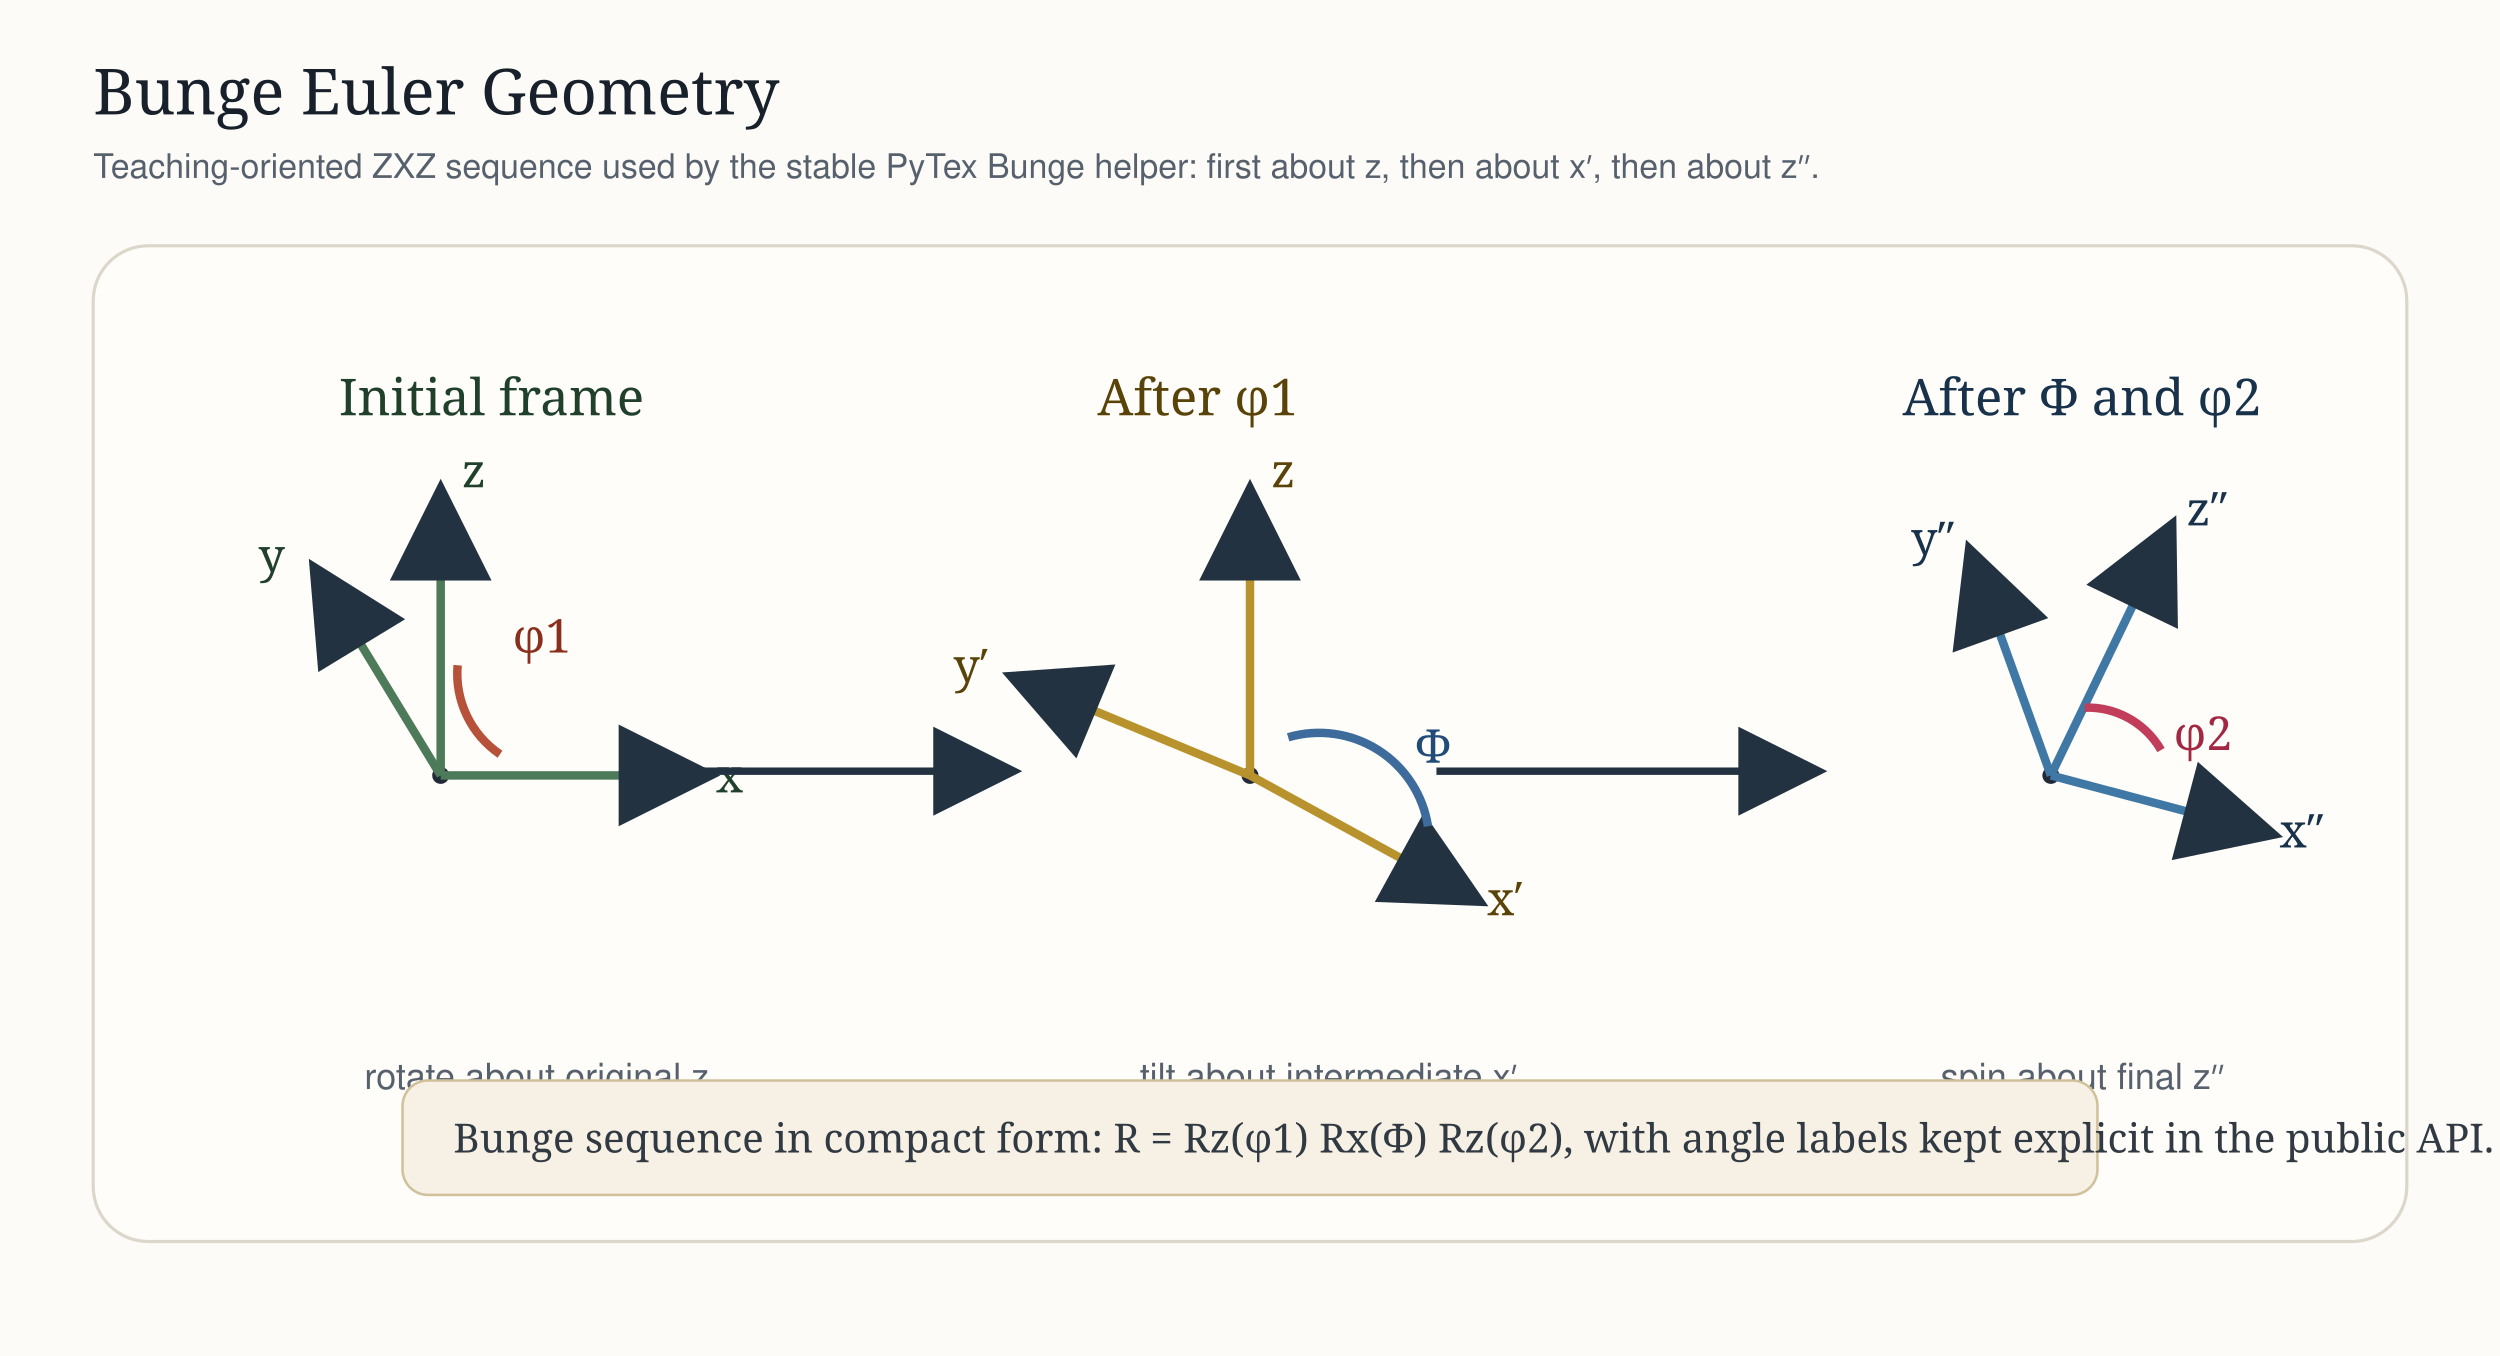
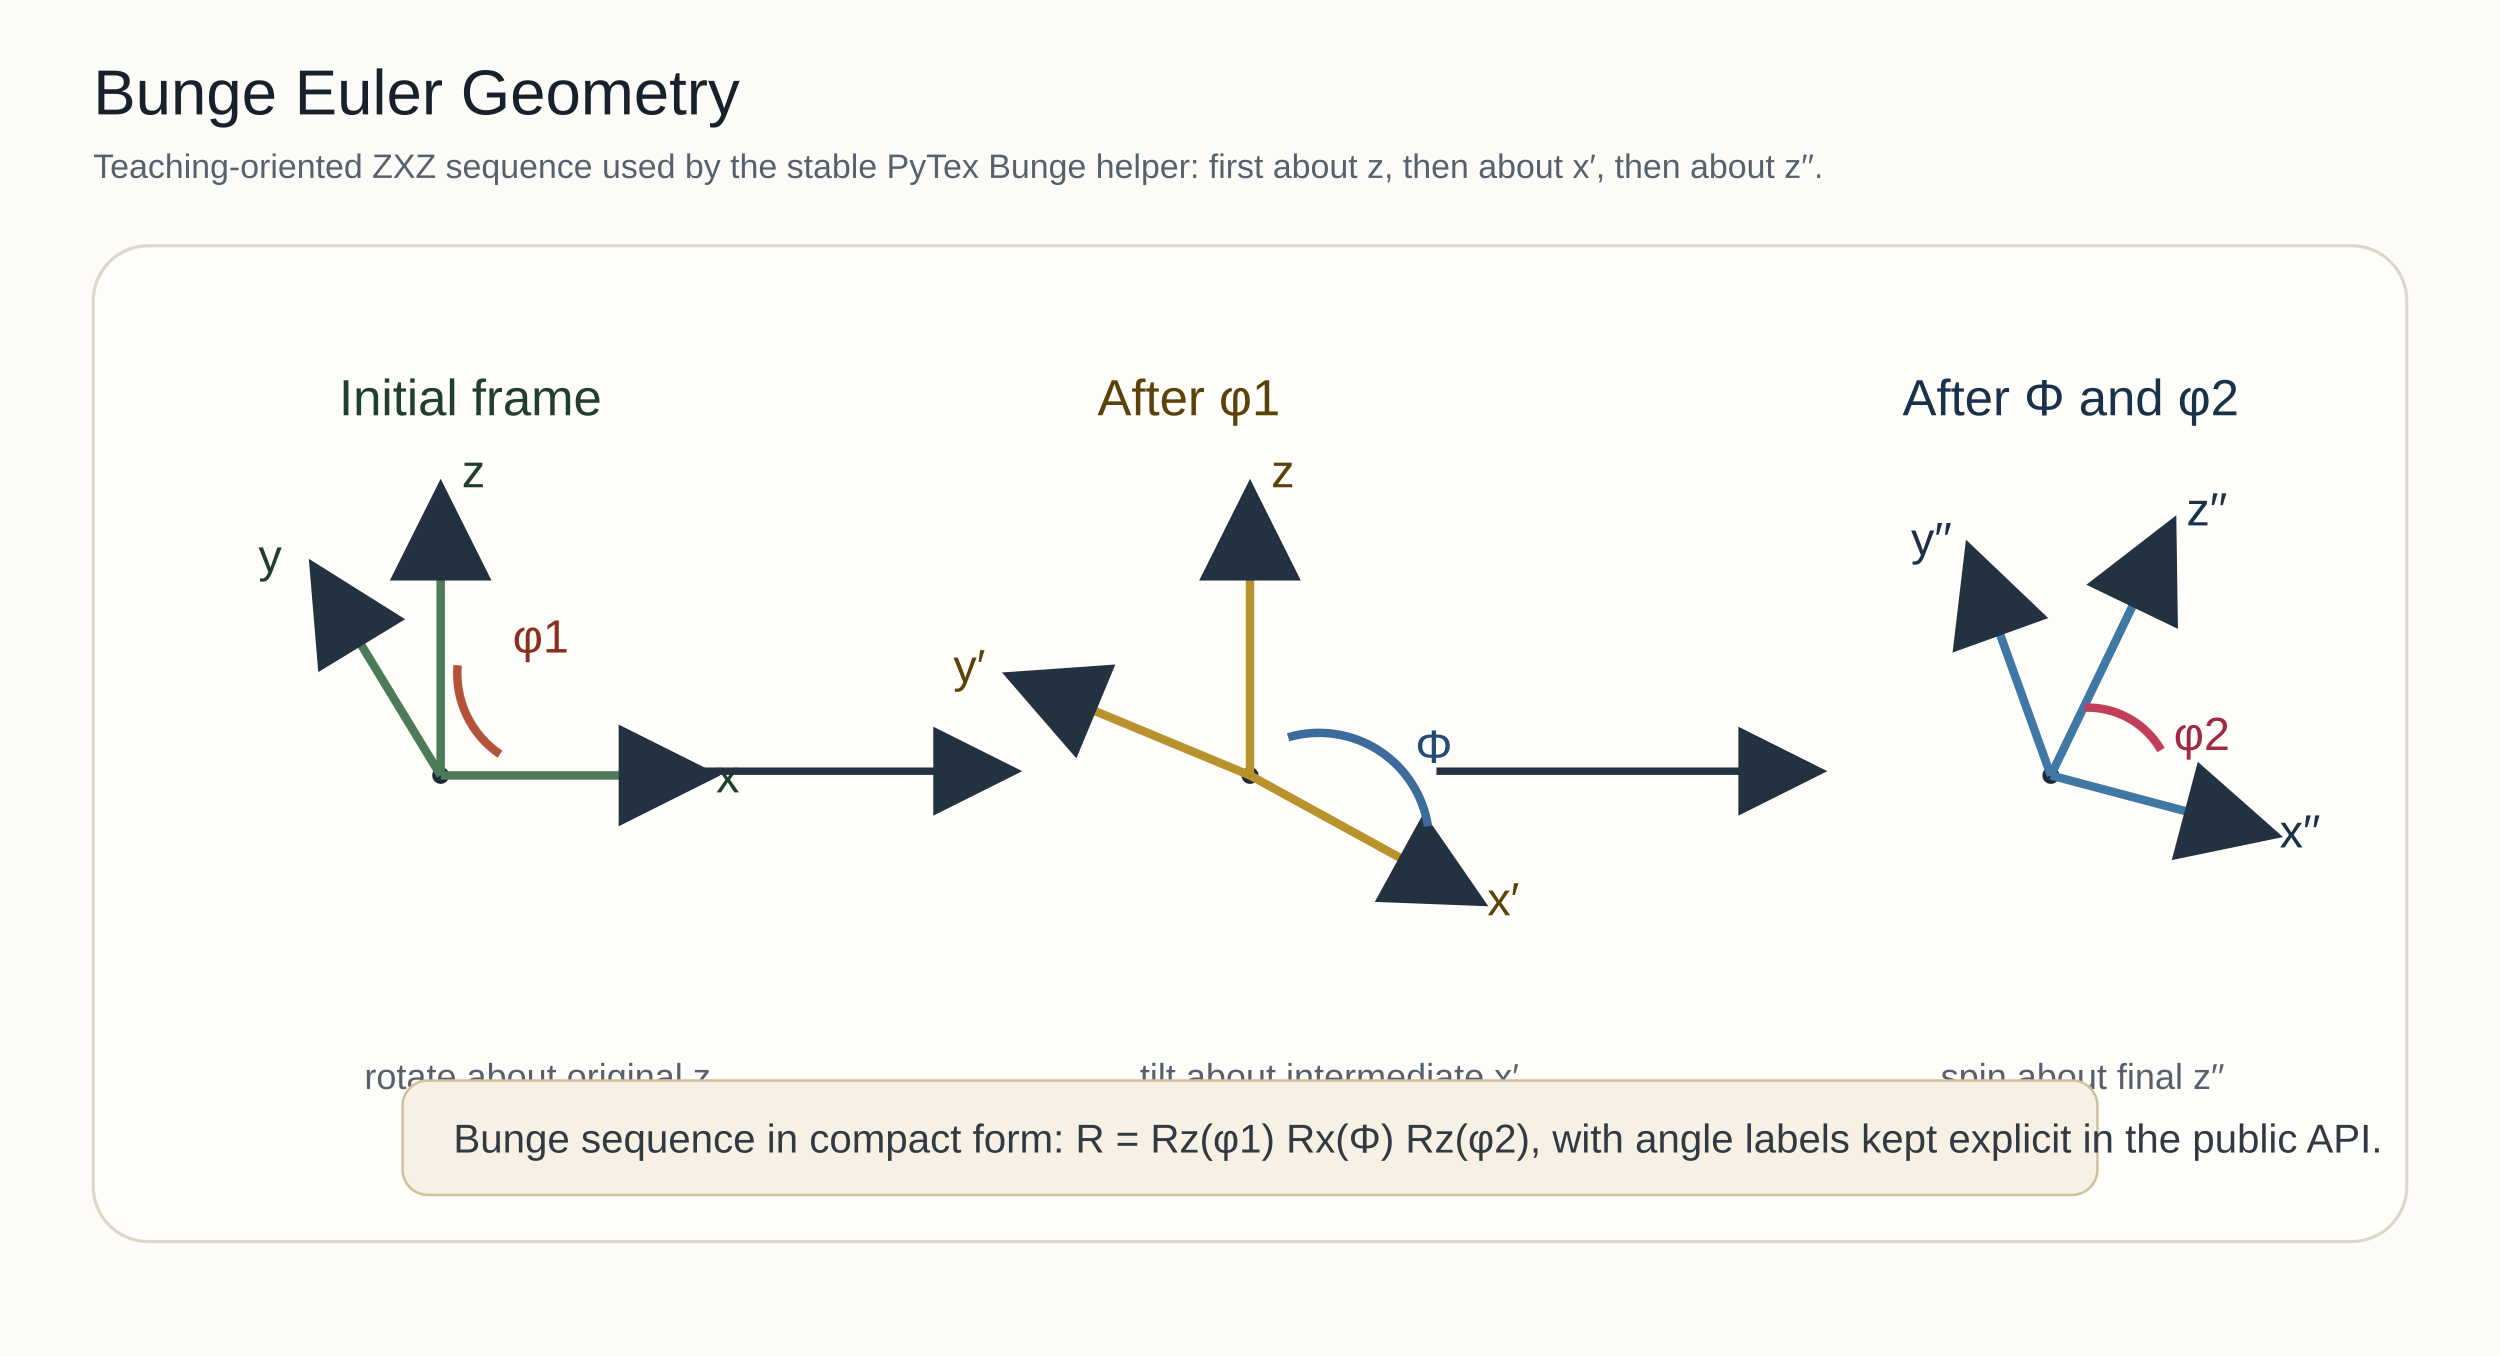
<svg xmlns="http://www.w3.org/2000/svg" width="1180" height="640" viewBox="0 0 1180 640">
  <defs>
    <marker id="arrow" markerWidth="12" markerHeight="12" refX="9" refY="6" orient="auto">
      <path d="M0,0 L12,6 L0,12 z" fill="#223241" />
    </marker>
  </defs>
  <rect width="1180" height="640" fill="#fcfbf7" />
-   <text x="44" y="54" font-size="30" font-family="Georgia, serif" fill="#18212b">Bunge Euler Geometry</text>
-   <text x="44" y="84" font-size="16" font-family="Helvetica, Arial, sans-serif" fill="#56616d">
+   <text x="44" y="54" font-size="30" font-family="Arial, Helvetica, sans-serif" fill="#18212b">Bunge Euler Geometry</text>
+   <text x="44" y="84" font-size="16" font-family="Arial, Helvetica, sans-serif" fill="#56616d">
    Teaching-oriented ZXZ sequence used by the stable PyTex Bunge helper: first about z, then about x′, then about z′′.
  </text>
  <rect x="44" y="116" width="1092" height="470" rx="26" fill="#fffdf9" stroke="#ddd6ca" stroke-width="1.5" />
  <g transform="translate(208,366)">
-     <text x="-48" y="-170" font-size="24" font-family="Georgia, serif" fill="#20402c">Initial frame</text>
+     <text x="-48" y="-170" font-size="24" font-family="Arial, Helvetica, sans-serif" fill="#20402c">Initial frame</text>
    <circle cx="0" cy="0" r="4" fill="#1f2937" />
    <line x1="0" y1="0" x2="120" y2="0" stroke="#4d7a58" stroke-width="4" marker-end="url(#arrow)" />
    <line x1="0" y1="0" x2="-56" y2="-92" stroke="#4d7a58" stroke-width="4" marker-end="url(#arrow)" />
    <line x1="0" y1="0" x2="0" y2="-128" stroke="#4d7a58" stroke-width="4" marker-end="url(#arrow)" />
-     <text x="130" y="8" font-size="22" font-family="Georgia, serif" fill="#21402c">x</text>
-     <text x="-86" y="-96" font-size="22" font-family="Georgia, serif" fill="#21402c">y</text>
-     <text x="10" y="-136" font-size="22" font-family="Georgia, serif" fill="#21402c">z</text>
+     <text x="130" y="8" font-size="22" font-family="Arial, Helvetica, sans-serif" fill="#21402c">x</text>
+     <text x="-86" y="-96" font-size="22" font-family="Arial, Helvetica, sans-serif" fill="#21402c">y</text>
+     <text x="10" y="-136" font-size="22" font-family="Arial, Helvetica, sans-serif" fill="#21402c">z</text>
    <path d="M28 -10 A46 46 0 0 1 8 -52" fill="none" stroke="#b55239" stroke-width="4" />
-     <text x="34" y="-58" font-size="22" font-family="Georgia, serif" fill="#8a2f1d">φ1</text>
-     <text x="-36" y="148" font-size="17" font-family="Helvetica, Arial, sans-serif" fill="#56616d">rotate about original z</text>
+     <text x="34" y="-58" font-size="22" font-family="Arial, Helvetica, sans-serif" fill="#8a2f1d">φ1</text>
+     <text x="-36" y="148" font-size="17" font-family="Arial, Helvetica, sans-serif" fill="#56616d">rotate about original z</text>
  </g>
  <g transform="translate(590,366)">
-     <text x="-72" y="-170" font-size="24" font-family="Georgia, serif" fill="#5a4308">After φ1</text>
+     <text x="-72" y="-170" font-size="24" font-family="Arial, Helvetica, sans-serif" fill="#5a4308">After φ1</text>
    <circle cx="0" cy="0" r="4" fill="#1f2937" />
    <line x1="0" y1="0" x2="102" y2="56" stroke="#b8922c" stroke-width="4" marker-end="url(#arrow)" />
    <line x1="0" y1="0" x2="-106" y2="-44" stroke="#b8922c" stroke-width="4" marker-end="url(#arrow)" />
    <line x1="0" y1="0" x2="0" y2="-128" stroke="#b8922c" stroke-width="4" marker-end="url(#arrow)" />
-     <text x="112" y="66" font-size="22" font-family="Georgia, serif" fill="#5a4308">x′</text>
-     <text x="-140" y="-44" font-size="22" font-family="Georgia, serif" fill="#5a4308">y′</text>
-     <text x="10" y="-136" font-size="22" font-family="Georgia, serif" fill="#5a4308">z</text>
+     <text x="112" y="66" font-size="22" font-family="Arial, Helvetica, sans-serif" fill="#5a4308">x′</text>
+     <text x="-140" y="-44" font-size="22" font-family="Arial, Helvetica, sans-serif" fill="#5a4308">y′</text>
+     <text x="10" y="-136" font-size="22" font-family="Arial, Helvetica, sans-serif" fill="#5a4308">z</text>
    <path d="M18 -18 A52 52 0 0 1 84 24" fill="none" stroke="#3c6b9c" stroke-width="4" />
-     <text x="78" y="-6" font-size="22" font-family="Georgia, serif" fill="#204c77">Φ</text>
-     <text x="-52" y="148" font-size="17" font-family="Helvetica, Arial, sans-serif" fill="#56616d">tilt about intermediate x′</text>
+     <text x="78" y="-6" font-size="22" font-family="Arial, Helvetica, sans-serif" fill="#204c77">Φ</text>
+     <text x="-52" y="148" font-size="17" font-family="Arial, Helvetica, sans-serif" fill="#56616d">tilt about intermediate x′</text>
  </g>
  <g transform="translate(968,366)">
-     <text x="-70" y="-170" font-size="24" font-family="Georgia, serif" fill="#17324a">After Φ and φ2</text>
+     <text x="-70" y="-170" font-size="24" font-family="Arial, Helvetica, sans-serif" fill="#17324a">After Φ and φ2</text>
    <circle cx="0" cy="0" r="4" fill="#1f2937" />
    <line x1="0" y1="0" x2="98" y2="26" stroke="#3f78a4" stroke-width="4" marker-end="url(#arrow)" />
    <line x1="0" y1="0" x2="-36" y2="-100" stroke="#3f78a4" stroke-width="4" marker-end="url(#arrow)" />
    <line x1="0" y1="0" x2="54" y2="-112" stroke="#3f78a4" stroke-width="4" marker-end="url(#arrow)" />
-     <text x="108" y="34" font-size="22" font-family="Georgia, serif" fill="#17324a">x′′</text>
-     <text x="-66" y="-104" font-size="22" font-family="Georgia, serif" fill="#17324a">y′′</text>
-     <text x="64" y="-118" font-size="22" font-family="Georgia, serif" fill="#17324a">z′′</text>
+     <text x="108" y="34" font-size="22" font-family="Arial, Helvetica, sans-serif" fill="#17324a">x′′</text>
+     <text x="-66" y="-104" font-size="22" font-family="Arial, Helvetica, sans-serif" fill="#17324a">y′′</text>
+     <text x="64" y="-118" font-size="22" font-family="Arial, Helvetica, sans-serif" fill="#17324a">z′′</text>
    <path d="M16 -32 A40 40 0 0 1 52 -12" fill="none" stroke="#c13d5a" stroke-width="4" />
-     <text x="58" y="-12" font-size="22" font-family="Georgia, serif" fill="#a12743">φ2</text>
-     <text x="-52" y="148" font-size="17" font-family="Helvetica, Arial, sans-serif" fill="#56616d">spin about final z′′</text>
+     <text x="58" y="-12" font-size="22" font-family="Arial, Helvetica, sans-serif" fill="#a12743">φ2</text>
+     <text x="-52" y="148" font-size="17" font-family="Arial, Helvetica, sans-serif" fill="#56616d">spin about final z′′</text>
  </g>
  <line x1="294" y1="364" x2="472" y2="364" stroke="#223241" stroke-width="3.5" marker-end="url(#arrow)" />
  <line x1="678" y1="364" x2="852" y2="364" stroke="#223241" stroke-width="3.5" marker-end="url(#arrow)" />
  <rect x="190" y="510" width="800" height="54" rx="12" fill="#f6f1e4" stroke="#d1c19b" stroke-width="1.2" />
-   <text x="214" y="544" font-size="19" font-family="Georgia, serif" fill="#313a43">
+   <text x="214" y="544" font-size="19" font-family="Arial, Helvetica, sans-serif" fill="#313a43">
    Bunge sequence in compact form: R = Rz(φ1) Rx(Φ) Rz(φ2), with angle labels kept explicit in the public API.
  </text>
</svg>
